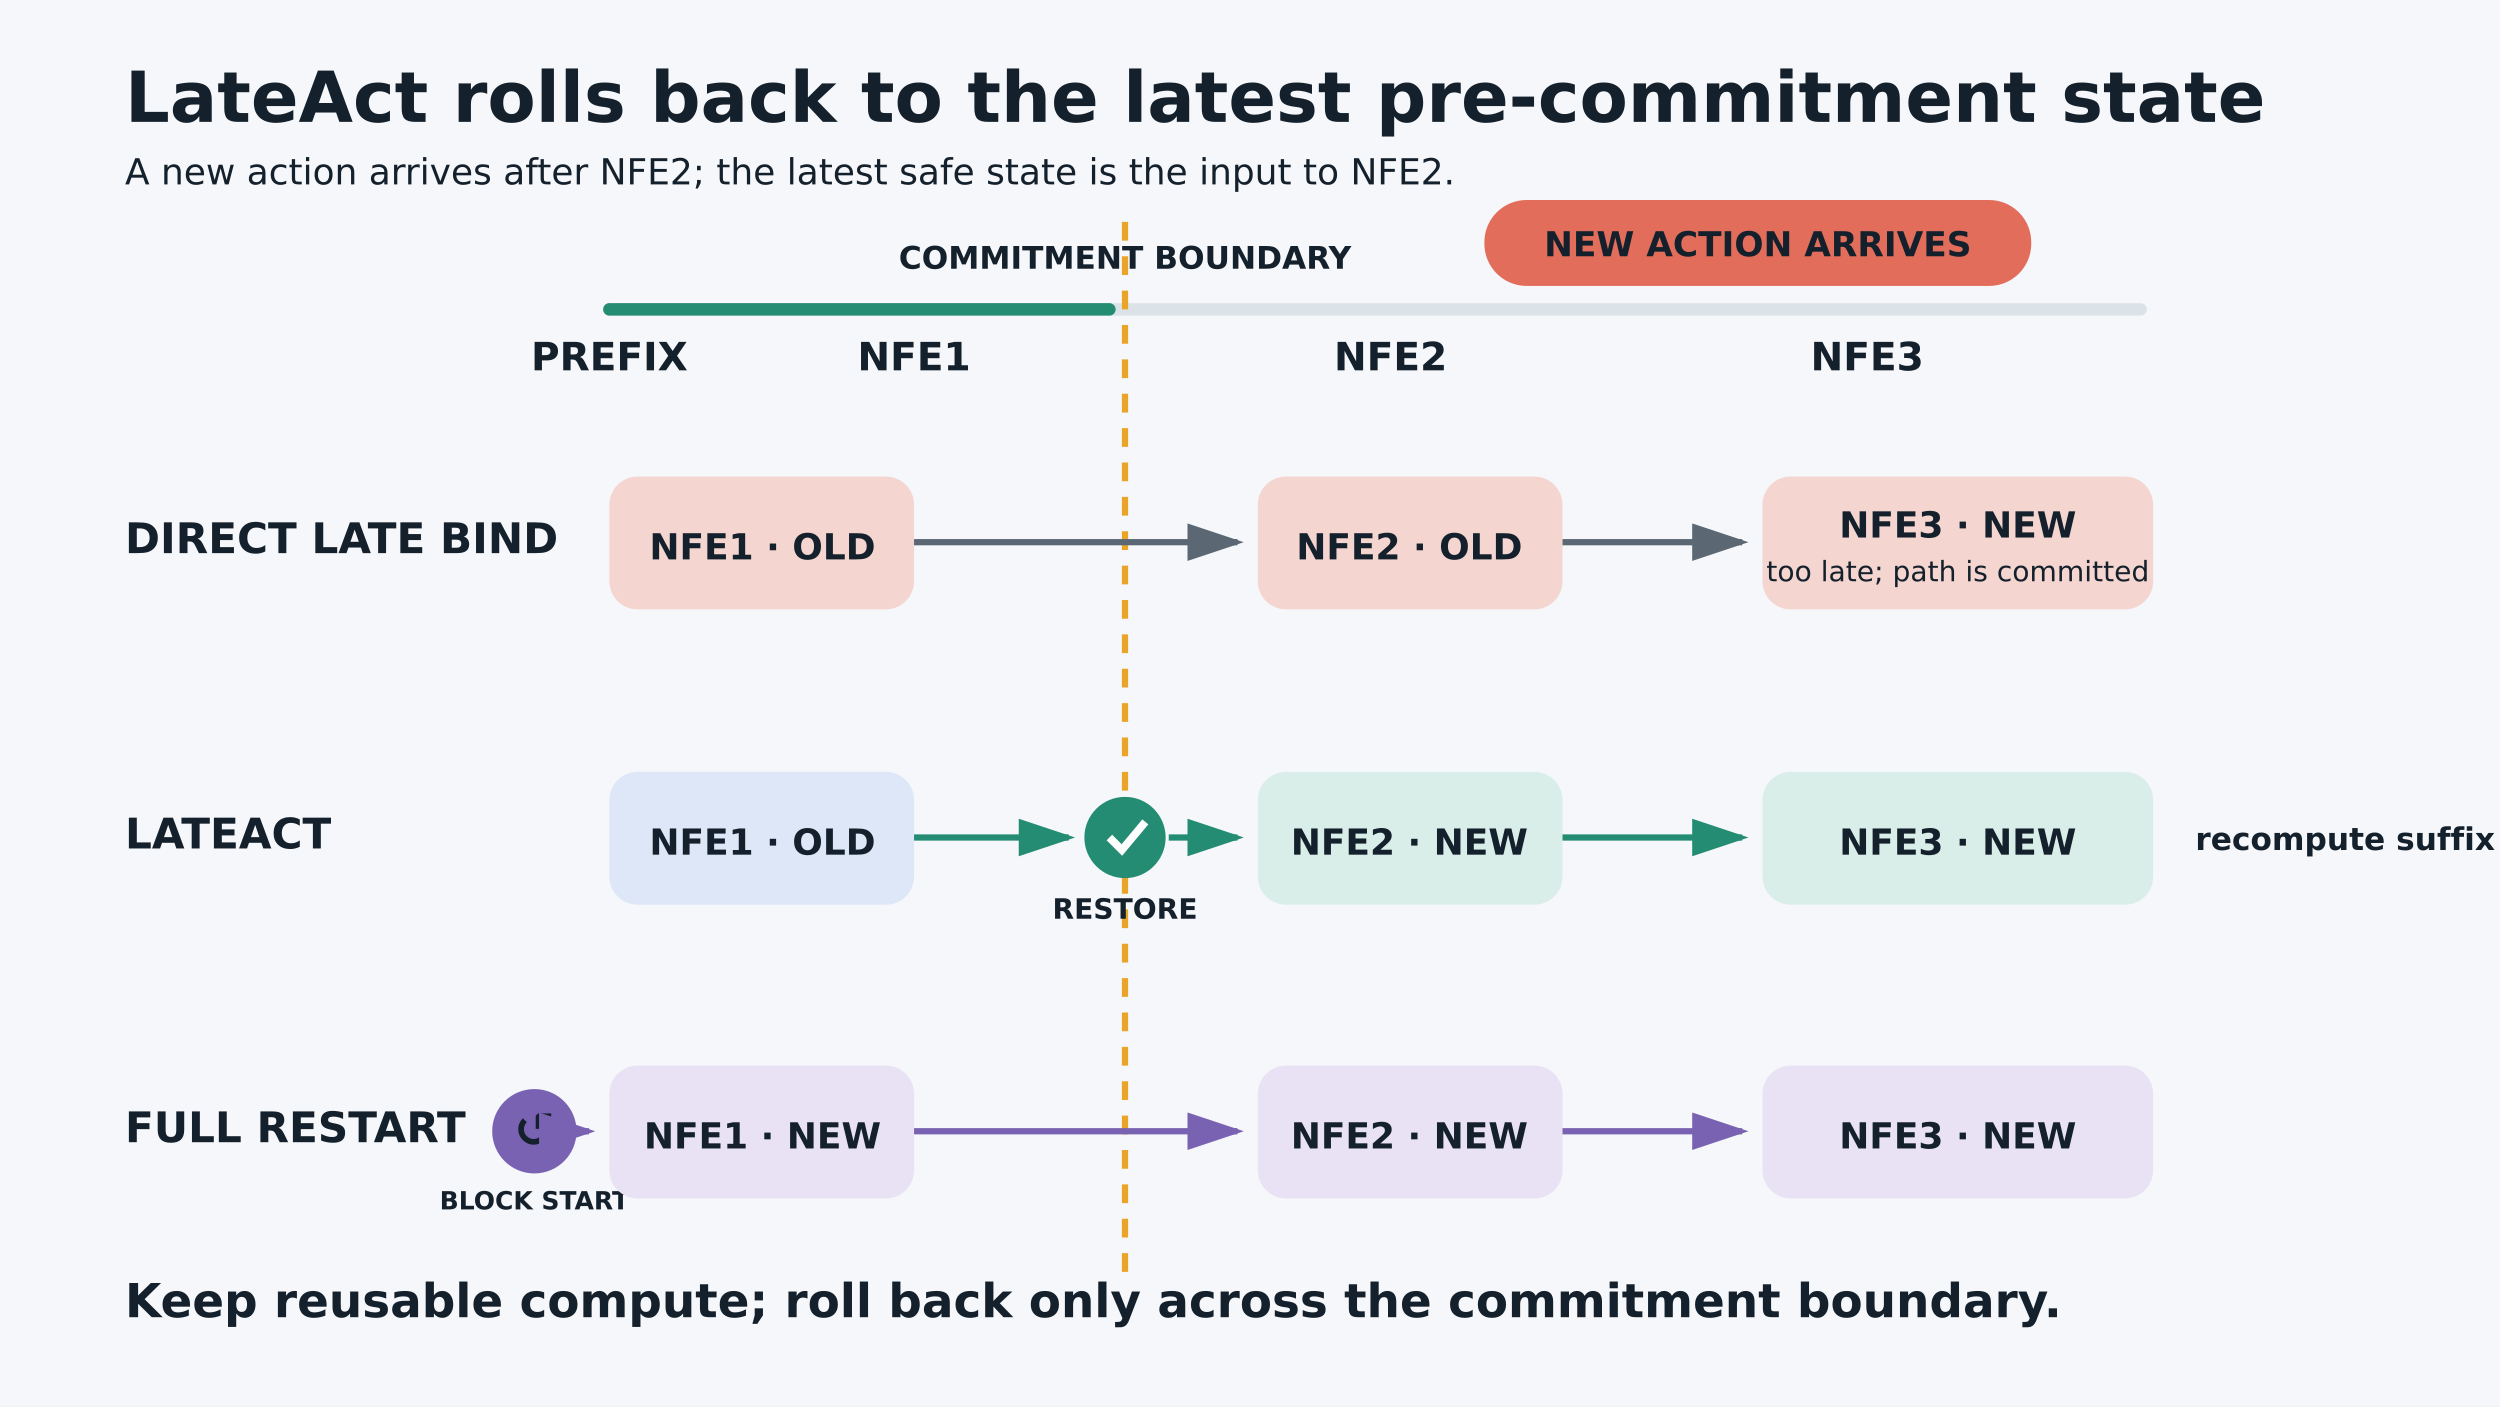
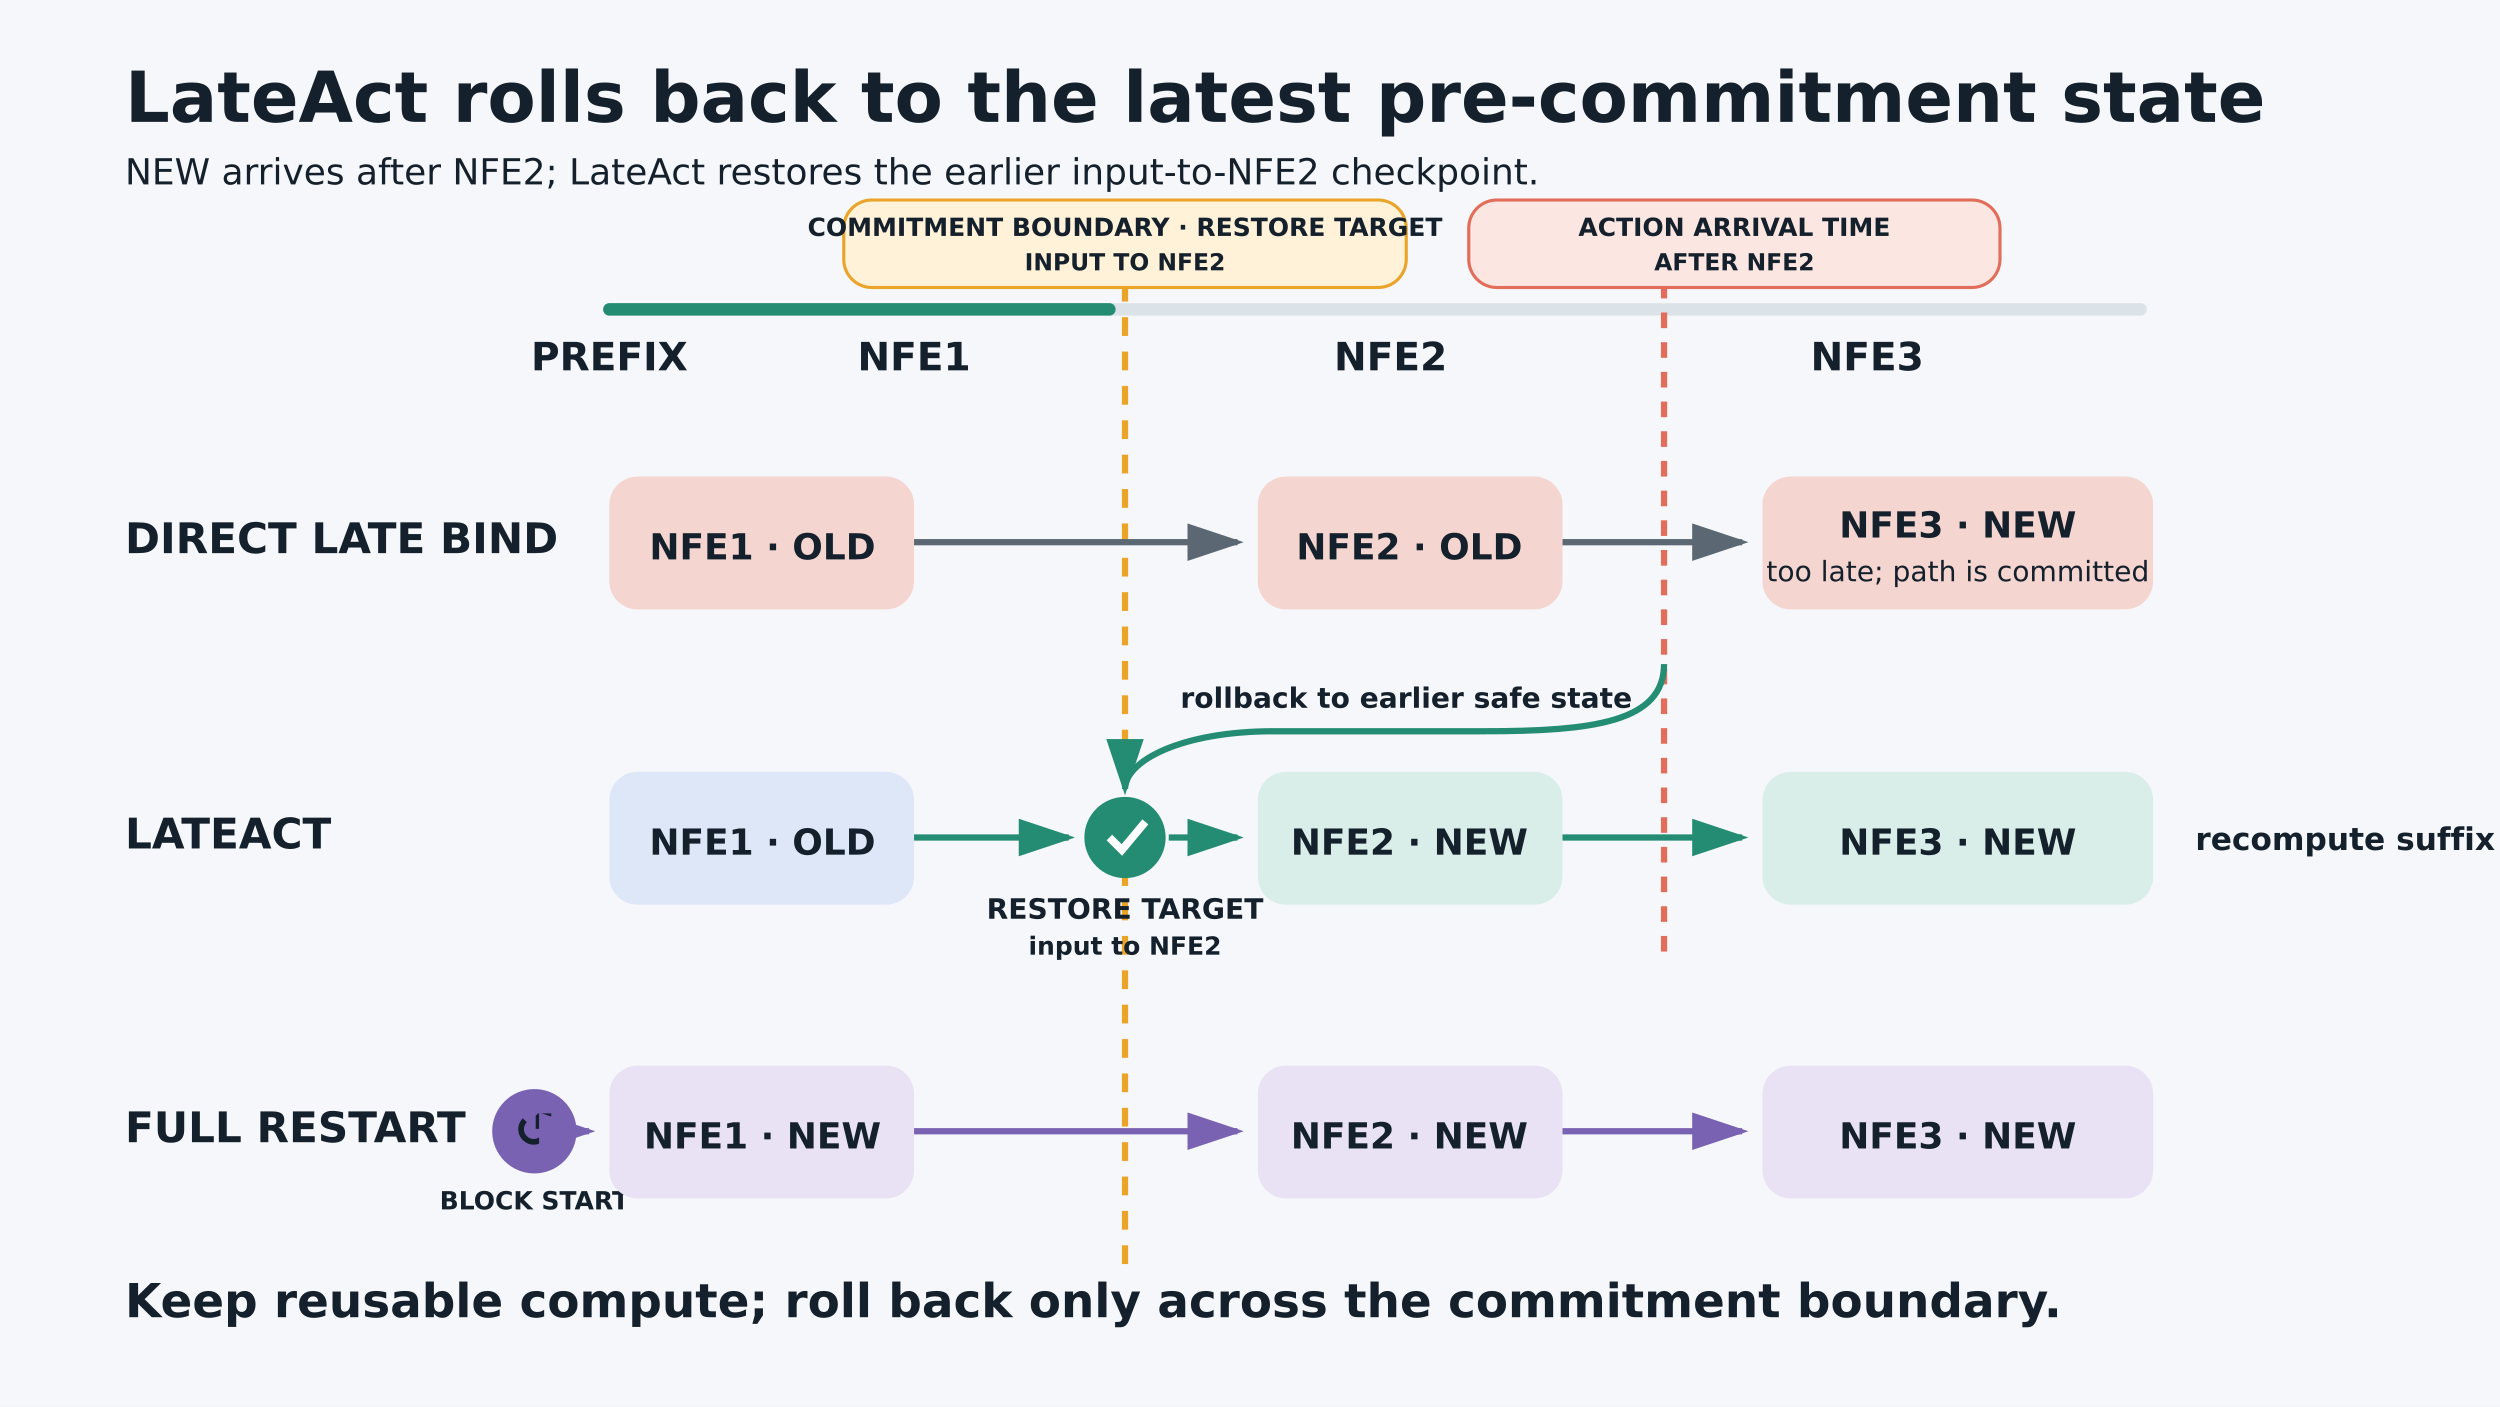
<svg xmlns="http://www.w3.org/2000/svg" width="1600" height="900" viewBox="0 0 1600 900">
  <defs>
    <style>
text{font-family:DejaVu Sans,Arial,sans-serif;fill:#14202B}.h{font-weight:700}.small{font-size:23px}.label{font-size:27px;font-weight:700}
</style>
    <marker id="arrow-neutral" markerWidth="10" markerHeight="10" refX="8" refY="3" orient="auto">
      <path d="M0,0 L0,6 L9,3 z" fill="#5B6874" />
    </marker>
    <marker id="arrow-lateact" markerWidth="10" markerHeight="10" refX="8" refY="3" orient="auto">
      <path d="M0,0 L0,6 L9,3 z" fill="#238C72" />
    </marker>
    <marker id="arrow-restart" markerWidth="10" markerHeight="10" refX="8" refY="3" orient="auto">
      <path d="M0,0 L0,6 L9,3 z" fill="#7A62B3" />
    </marker>
  </defs>
  <rect width="1600" height="900" fill="#F5F7FA" />
  <text x="80" y="78" class="h" font-size="45">LateAct rolls back to the latest pre-commitment state</text>
-   <text x="80" y="118" font-size="23" fill="#5B6874">A new action arrives after NFE2; the latest safe state is the input to NFE2.</text>
+   <text x="80" y="118" font-size="23" fill="#5B6874">NEW arrives after NFE2; LateAct restores the earlier input-to-NFE2 checkpoint.</text>
  <line x1="390" y1="198" x2="1370" y2="198" stroke="#DCE3E8" stroke-width="8" stroke-linecap="round" />
  <line x1="390" y1="198" x2="710" y2="198" stroke="#238C72" stroke-width="8" stroke-linecap="round" />
-   <line x1="720" y1="142" x2="720" y2="818" stroke="#EAA42A" stroke-width="4" stroke-dasharray="12 10" />
-   <text x="720" y="172" text-anchor="middle" font-size="20" font-weight="700" fill="#EAA42A">COMMITMENT BOUNDARY</text>
+   <line x1="720" y1="181" x2="720" y2="818" stroke="#EAA42A" stroke-width="4" stroke-dasharray="12 10" />
+   <rect x="540" y="128" width="360" height="56" rx="18" fill="#FFF2D8" stroke="#EAA42A" stroke-width="2" />
+   <text x="720" y="151" text-anchor="middle" font-size="16" font-weight="700" fill="#B06D00">COMMITMENT BOUNDARY · RESTORE TARGET</text>
+   <text x="720" y="173" text-anchor="middle" font-size="15" font-weight="700" fill="#B06D00">INPUT TO NFE2</text>
+   <line x1="1065" y1="181" x2="1065" y2="610" stroke="#E26D5A" stroke-width="4" stroke-dasharray="10 9" />
+   <rect x="940" y="128" width="340" height="56" rx="18" fill="#FBE6E2" stroke="#E26D5A" stroke-width="2" />
+   <text x="1110" y="151" text-anchor="middle" font-size="16" font-weight="700" fill="#C14F3D">ACTION ARRIVAL TIME</text>
+   <text x="1110" y="173" text-anchor="middle" font-size="15" font-weight="700" fill="#C14F3D">AFTER NFE2</text>
  <g font-size="25" font-weight="700">
    <text x="390" y="237" text-anchor="middle">PREFIX</text>
    <text x="585" y="237" text-anchor="middle">NFE1</text>
    <text x="890" y="237" text-anchor="middle">NFE2</text>
    <text x="1195" y="237" text-anchor="middle">NFE3</text>
  </g>
-   <rect x="950" y="128" width="350" height="55" rx="27" fill="#E26D5A" />
-   <text x="1125" y="164" text-anchor="middle" font-size="22" font-weight="700" fill="white">NEW ACTION ARRIVES</text>
  <text x="80" y="354" class="label" fill="#E26D5A">DIRECT LATE BIND</text>
  <rect x="390" y="305" width="195" height="85" rx="18" fill="#F4D5D0" />
  <text x="488" y="358" text-anchor="middle" class="small h">NFE1 · OLD</text>
  <path d="M585 347 H792" stroke="#5B6874" stroke-width="4" marker-end="url(#arrow-neutral)" />
  <rect x="805" y="305" width="195" height="85" rx="18" fill="#F4D5D0" />
  <text x="902" y="358" text-anchor="middle" class="small h">NFE2 · OLD</text>
  <path d="M1000 347 H1115" stroke="#5B6874" stroke-width="4" marker-end="url(#arrow-neutral)" />
  <rect x="1128" y="305" width="250" height="85" rx="18" fill="#F4D5D0" />
  <text x="1253" y="344" text-anchor="middle" class="small h">NFE3 · NEW</text>
  <text x="1253" y="372" text-anchor="middle" font-size="18" fill="#E26D5A">too late; path is committed</text>
+   <path d="M1065 425 C1065 462 1020 468 950 468 H815 C756 468 720 487 720 505" fill="none" stroke="#238C72" stroke-width="4" marker-end="url(#arrow-lateact)" />
+   <text x="900" y="453" text-anchor="middle" font-size="18" font-weight="700" fill="#238C72">rollback to earlier safe state</text>
  <text x="80" y="543" class="label" fill="#238C72">LATEACT</text>
  <rect x="390" y="494" width="195" height="85" rx="18" fill="#DDE7F7" />
  <text x="488" y="547" text-anchor="middle" class="small h">NFE1 · OLD</text>
  <path d="M585 536 H684" stroke="#238C72" stroke-width="4" marker-end="url(#arrow-lateact)" />
  <circle cx="720" cy="536" r="26" fill="#238C72" />
  <path d="M710 536 l8 8 15 -18" fill="none" stroke="white" stroke-width="5" />
-   <text x="720" y="588" text-anchor="middle" font-size="18" font-weight="700" fill="#238C72">RESTORE</text>
+   <text x="720" y="588" text-anchor="middle" font-size="18" font-weight="700" fill="#238C72">RESTORE TARGET</text>
+   <text x="720" y="611" text-anchor="middle" font-size="16" font-weight="700" fill="#238C72">input to NFE2</text>
  <path d="M748 536 H792" stroke="#238C72" stroke-width="4" marker-end="url(#arrow-lateact)" />
  <rect x="805" y="494" width="195" height="85" rx="18" fill="#D9EEE8" />
  <text x="902" y="547" text-anchor="middle" class="small h">NFE2 · NEW</text>
  <path d="M1000 536 H1115" stroke="#238C72" stroke-width="4" marker-end="url(#arrow-lateact)" />
  <rect x="1128" y="494" width="250" height="85" rx="18" fill="#D9EEE8" />
  <text x="1253" y="547" text-anchor="middle" class="small h">NFE3 · NEW</text>
  <text x="1405" y="544" font-size="20" font-weight="700" fill="#238C72">recompute suffix</text>
  <text x="80" y="731" class="label" fill="#7A62B3">FULL RESTART</text>
  <circle cx="342" cy="724" r="27" fill="#7A62B3" />
  <text x="342" y="734" text-anchor="middle" font-size="31" font-weight="700" fill="white">↺</text>
  <text x="342" y="774" text-anchor="middle" font-size="16" font-weight="700" fill="#7A62B3">BLOCK START</text>
  <path d="M369 724 H377" stroke="#7A62B3" stroke-width="4" marker-end="url(#arrow-restart)" />
  <rect x="390" y="682" width="195" height="85" rx="18" fill="#E9E2F4" />
  <text x="488" y="735" text-anchor="middle" class="small h">NFE1 · NEW</text>
  <path d="M585 724 H792" stroke="#7A62B3" stroke-width="4" marker-end="url(#arrow-restart)" />
  <rect x="805" y="682" width="195" height="85" rx="18" fill="#E9E2F4" />
  <text x="902" y="735" text-anchor="middle" class="small h">NFE2 · NEW</text>
  <path d="M1000 724 H1115" stroke="#7A62B3" stroke-width="4" marker-end="url(#arrow-restart)" />
  <rect x="1128" y="682" width="250" height="85" rx="18" fill="#E9E2F4" />
  <text x="1253" y="735" text-anchor="middle" class="small h">NFE3 · NEW</text>
  <text x="80" y="843" font-size="30" font-weight="700">Keep reusable compute; roll back only across the commitment boundary.</text>
</svg>
